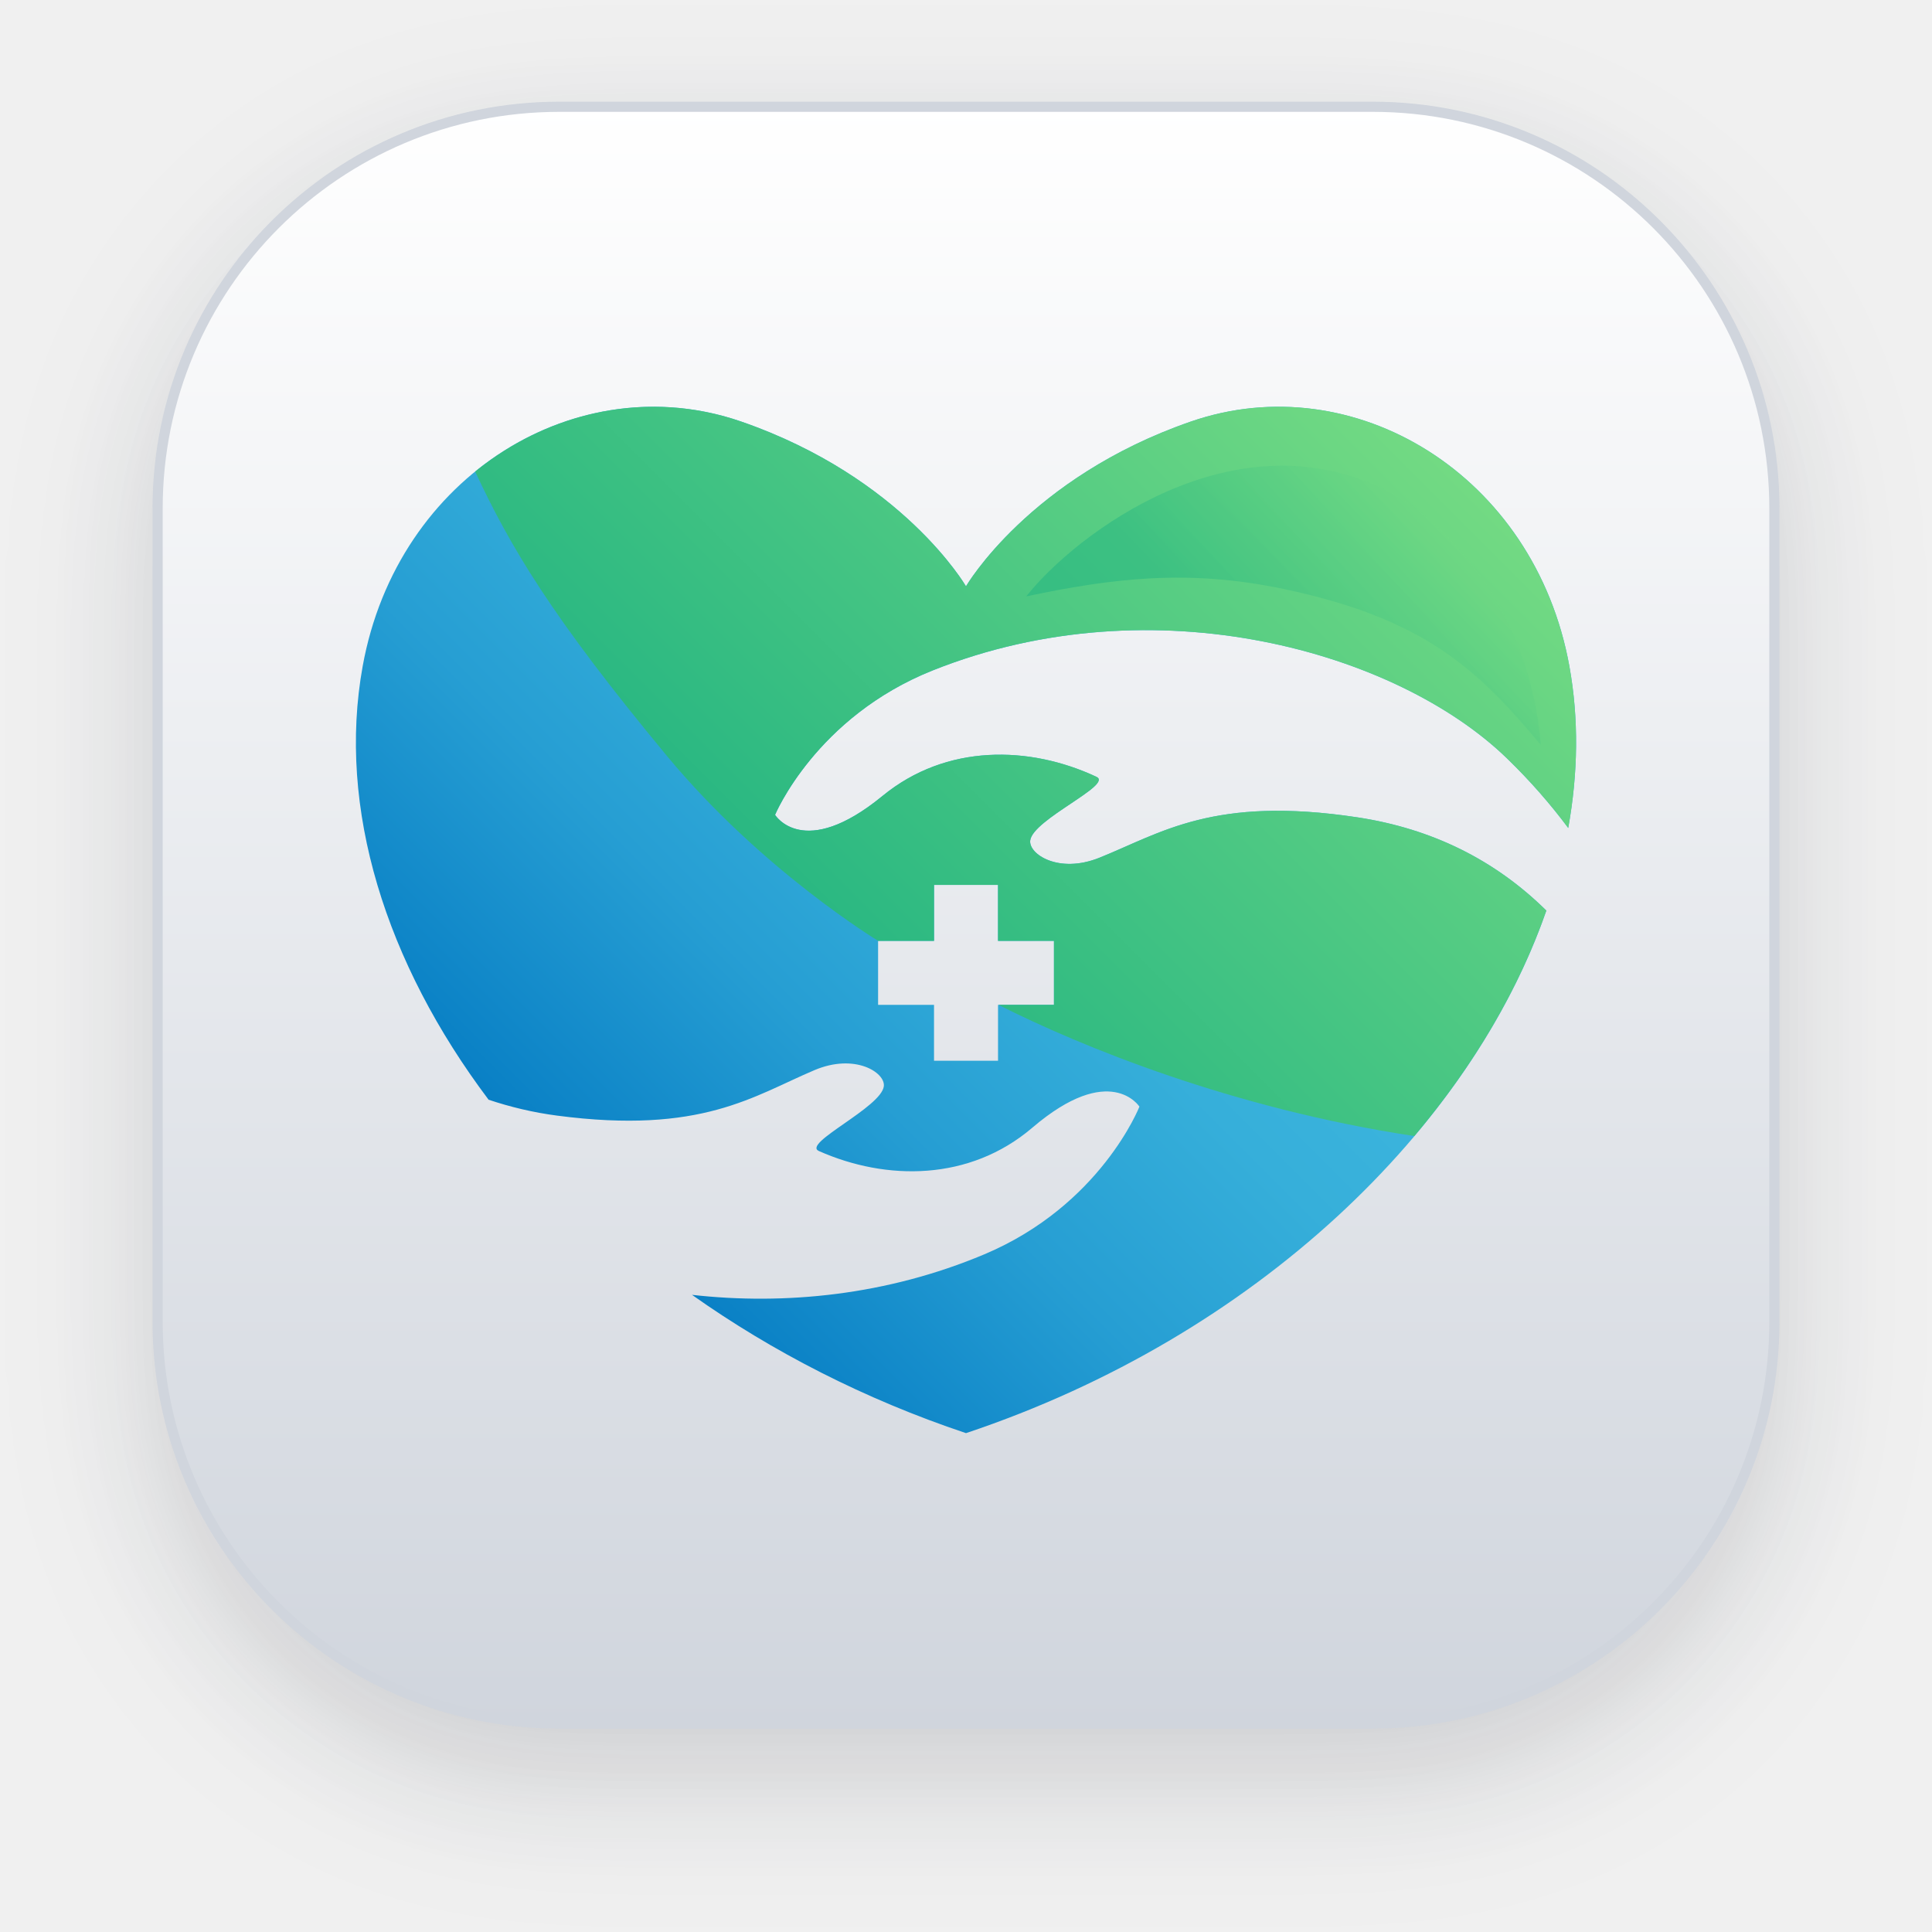
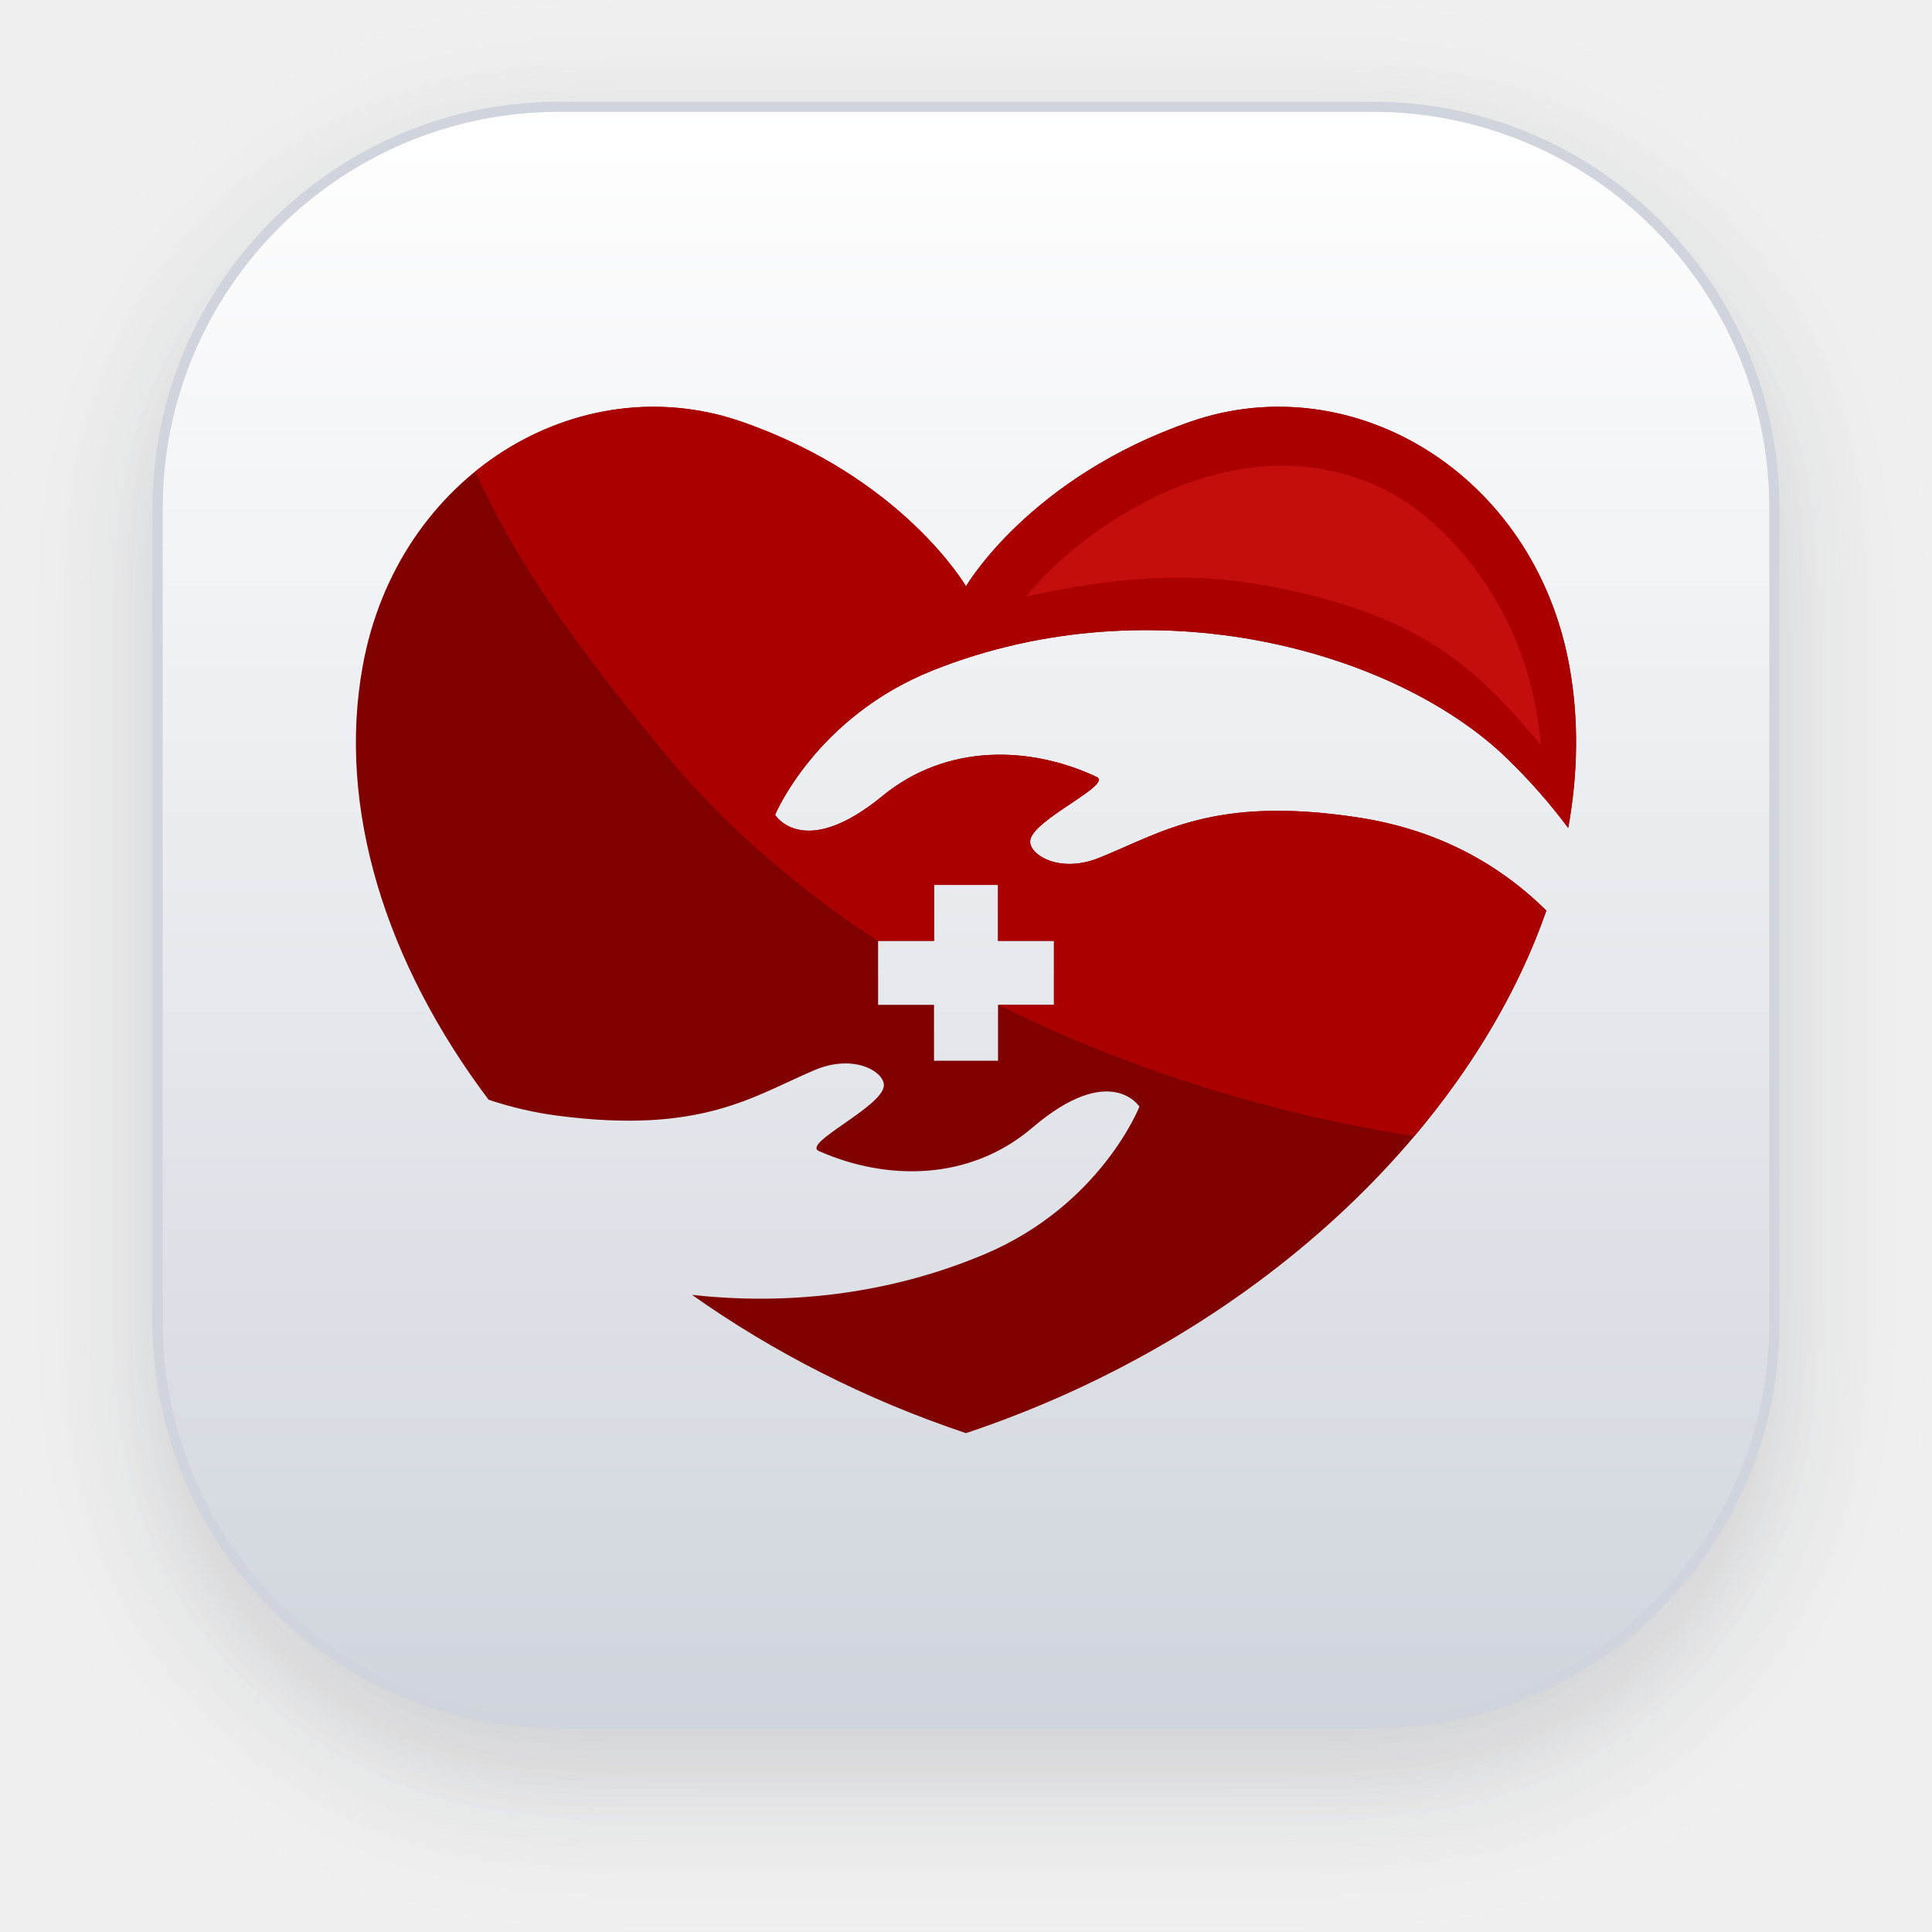
- <svg xmlns="http://www.w3.org/2000/svg" width="38" height="38" viewBox="0 0 38 38" fill="none">
-   <g filter="url(#filter0_dd_4072_258)">
-     <rect x="3.1" y="2.1" width="31.8" height="31.8" rx="7.9" fill="white" />
-     <rect x="3.1" y="2.1" width="31.8" height="31.8" rx="7.9" fill="url(#paint0_linear_4072_258)" />
-     <rect x="3.1" y="2.1" width="31.8" height="31.8" rx="7.9" stroke="#D0D5DD" stroke-width="0.2" />
-     <path d="M18.355 13.183C22.71 11.45 27.474 12.819 29.637 14.913C30.106 15.367 30.504 15.828 30.845 16.285C31.039 15.211 31.055 14.14 30.868 13.105C30.185 9.326 26.619 7.186 23.423 8.291C20.241 9.392 19 11.532 19 11.532C19 11.532 17.759 9.392 14.578 8.291C11.381 7.186 7.816 9.327 7.133 13.105C6.628 15.894 7.584 18.939 9.61 21.63C10.037 21.773 10.485 21.881 10.959 21.943C13.798 22.316 14.818 21.557 16.018 21.049C16.814 20.711 17.413 21.094 17.384 21.363C17.339 21.779 15.769 22.489 16.106 22.639C17.435 23.229 19.072 23.233 20.305 22.18C21.838 20.871 22.411 21.766 22.411 21.766C22.411 21.766 21.65 23.708 19.358 24.672C17.446 25.476 15.442 25.674 13.611 25.468C15.19 26.585 17.003 27.52 19 28.188C24.71 26.278 28.928 22.187 30.415 17.91C29.407 16.916 28.172 16.3 26.699 16.076C23.867 15.647 22.832 16.386 21.623 16.871C20.82 17.193 20.229 16.798 20.263 16.53C20.316 16.115 21.9 15.435 21.566 15.279C20.249 14.663 18.613 14.626 17.358 15.655C15.8 16.933 15.245 16.027 15.245 16.027C15.245 16.027 16.044 14.101 18.355 13.183ZM17.271 18.505H18.371V17.405H19.63V18.505H20.73V19.764H19.63V20.864H18.371V19.764H17.271V18.505Z" fill="url(#paint1_linear_4072_258)" />
-     <path d="M17.271 18.505H18.371V17.405H19.63V18.505H20.73V19.764H19.638C21.26 20.583 24.238 21.803 27.818 22.345C28.996 20.952 29.881 19.443 30.414 17.91C29.407 16.916 28.171 16.3 26.699 16.076C23.867 15.647 22.832 16.386 21.623 16.871C20.82 17.193 20.228 16.798 20.263 16.53C20.316 16.115 21.9 15.435 21.566 15.279C20.249 14.663 18.612 14.626 17.358 15.655C15.8 16.933 15.244 16.027 15.244 16.027C15.244 16.027 16.044 14.101 18.354 13.182C22.71 11.45 27.474 12.818 29.637 14.913C30.106 15.367 30.504 15.827 30.845 16.285C31.039 15.21 31.055 14.14 30.868 13.105C30.184 9.326 26.619 7.185 23.423 8.291C20.241 9.392 19 11.532 19 11.532C19 11.532 17.759 9.392 14.577 8.291C12.752 7.659 10.807 8.088 9.346 9.275C10.032 10.744 10.836 12.117 13.125 14.877C14.987 17.122 17.271 18.505 17.271 18.505Z" fill="url(#paint2_linear_4072_258)" />
-     <path opacity="0.31" d="M27.277 9.65C24.271 8.139 21.169 10.489 20.185 11.73C21.882 11.373 23.367 11.189 25.246 11.584C28.025 12.168 29.065 13.171 30.306 14.654C30.087 11.907 28.352 10.19 27.277 9.65Z" fill="url(#paint3_linear_4072_258)" />
+ <svg xmlns="http://www.w3.org/2000/svg" width="38" height="38" viewBox="0 0 38 38" fill="none" version="1.1" id="svg19">
+   <g filter="url(#filter0_dd_4072_258)" id="g5">
+     <rect x="3.1" y="2.1" width="31.8" height="31.8" rx="7.9" fill="white" id="rect1" />
+     <rect x="3.1" y="2.1" width="31.8" height="31.8" rx="7.9" fill="url(#paint0_linear_4072_258)" id="rect2" />
+     <rect x="3.1" y="2.1" width="31.8" height="31.8" rx="7.9" stroke="#D0D5DD" stroke-width="0.2" id="rect3" />
+     <path d="M18.355 13.183C22.71 11.45 27.474 12.819 29.637 14.913C30.106 15.367 30.504 15.828 30.845 16.285C31.039 15.211 31.055 14.14 30.868 13.105C30.185 9.326 26.619 7.186 23.423 8.291C20.241 9.392 19 11.532 19 11.532C19 11.532 17.759 9.392 14.578 8.291C11.381 7.186 7.816 9.327 7.133 13.105C6.628 15.894 7.584 18.939 9.61 21.63C10.037 21.773 10.485 21.881 10.959 21.943C13.798 22.316 14.818 21.557 16.018 21.049C16.814 20.711 17.413 21.094 17.384 21.363C17.339 21.779 15.769 22.489 16.106 22.639C17.435 23.229 19.072 23.233 20.305 22.18C21.838 20.871 22.411 21.766 22.411 21.766C22.411 21.766 21.65 23.708 19.358 24.672C17.446 25.476 15.442 25.674 13.611 25.468C15.19 26.585 17.003 27.52 19 28.188C24.71 26.278 28.928 22.187 30.415 17.91C29.407 16.916 28.172 16.3 26.699 16.076C23.867 15.647 22.832 16.386 21.623 16.871C20.82 17.193 20.229 16.798 20.263 16.53C20.316 16.115 21.9 15.435 21.566 15.279C20.249 14.663 18.613 14.626 17.358 15.655C15.8 16.933 15.245 16.027 15.245 16.027C15.245 16.027 16.044 14.101 18.355 13.183ZM17.271 18.505H18.371V17.405H19.63V18.505H20.73V19.764H19.63V20.864H18.371V19.764H17.271V18.505Z" fill="url(#paint1_linear_4072_258)" id="path3" style="fill:#800000" />
+     <path d="M17.271 18.505H18.371V17.405H19.63V18.505H20.73V19.764H19.638C21.26 20.583 24.238 21.803 27.818 22.345C28.996 20.952 29.881 19.443 30.414 17.91C29.407 16.916 28.171 16.3 26.699 16.076C23.867 15.647 22.832 16.386 21.623 16.871C20.82 17.193 20.228 16.798 20.263 16.53C20.316 16.115 21.9 15.435 21.566 15.279C20.249 14.663 18.612 14.626 17.358 15.655C15.8 16.933 15.244 16.027 15.244 16.027C15.244 16.027 16.044 14.101 18.354 13.182C22.71 11.45 27.474 12.818 29.637 14.913C30.106 15.367 30.504 15.827 30.845 16.285C31.039 15.21 31.055 14.14 30.868 13.105C30.184 9.326 26.619 7.185 23.423 8.291C20.241 9.392 19 11.532 19 11.532C19 11.532 17.759 9.392 14.577 8.291C12.752 7.659 10.807 8.088 9.346 9.275C10.032 10.744 10.836 12.117 13.125 14.877C14.987 17.122 17.271 18.505 17.271 18.505Z" fill="url(#paint2_linear_4072_258)" id="path4" style="fill:#aa0000" />
+     <path opacity="0.31" d="M27.277 9.65C24.271 8.139 21.169 10.489 20.185 11.73C21.882 11.373 23.367 11.189 25.246 11.584C28.025 12.168 29.065 13.171 30.306 14.654C30.087 11.907 28.352 10.19 27.277 9.65Z" fill="url(#paint3_linear_4072_258)" id="path5" style="fill:#ff2a2a" />
  </g>
-   <defs>
+   <defs id="defs19">
    <filter id="filter0_dd_4072_258" x="0" y="0" width="38" height="38" filterUnits="userSpaceOnUse" color-interpolation-filters="sRGB">
-       <feFlood flood-opacity="0" result="BackgroundImageFix" />
-       <feColorMatrix in="SourceAlpha" type="matrix" values="0 0 0 0 0 0 0 0 0 0 0 0 0 0 0 0 0 0 127 0" result="hardAlpha" />
-       <feOffset dy="1" />
-       <feGaussianBlur stdDeviation="1" />
-       <feColorMatrix type="matrix" values="0 0 0 0 0.063 0 0 0 0 0.094 0 0 0 0 0.157 0 0 0 0.06 0" />
-       <feBlend mode="normal" in2="BackgroundImageFix" result="effect1_dropShadow_4072_258" />
-       <feColorMatrix in="SourceAlpha" type="matrix" values="0 0 0 0 0 0 0 0 0 0 0 0 0 0 0 0 0 0 127 0" result="hardAlpha" />
-       <feOffset dy="1" />
-       <feGaussianBlur stdDeviation="1.5" />
-       <feColorMatrix type="matrix" values="0 0 0 0 0.063 0 0 0 0 0.094 0 0 0 0 0.157 0 0 0 0.1 0" />
-       <feBlend mode="normal" in2="effect1_dropShadow_4072_258" result="effect2_dropShadow_4072_258" />
-       <feBlend mode="normal" in="SourceGraphic" in2="effect2_dropShadow_4072_258" result="shape" />
+       <feFlood flood-opacity="0" result="BackgroundImageFix" id="feFlood5" />
+       <feColorMatrix in="SourceAlpha" type="matrix" values="0 0 0 0 0 0 0 0 0 0 0 0 0 0 0 0 0 0 127 0" result="hardAlpha" id="feColorMatrix5" />
+       <feOffset dy="1" id="feOffset5" />
+       <feGaussianBlur stdDeviation="1" id="feGaussianBlur5" />
+       <feColorMatrix type="matrix" values="0 0 0 0 0.063 0 0 0 0 0.094 0 0 0 0 0.157 0 0 0 0.06 0" id="feColorMatrix6" />
+       <feBlend mode="normal" in2="BackgroundImageFix" result="effect1_dropShadow_4072_258" id="feBlend6" />
+       <feColorMatrix in="SourceAlpha" type="matrix" values="0 0 0 0 0 0 0 0 0 0 0 0 0 0 0 0 0 0 127 0" result="hardAlpha" id="feColorMatrix7" />
+       <feOffset dy="1" id="feOffset7" />
+       <feGaussianBlur stdDeviation="1.5" id="feGaussianBlur7" />
+       <feColorMatrix type="matrix" values="0 0 0 0 0.063 0 0 0 0 0.094 0 0 0 0 0.157 0 0 0 0.1 0" id="feColorMatrix8" />
+       <feBlend mode="normal" in2="effect1_dropShadow_4072_258" result="effect2_dropShadow_4072_258" id="feBlend8" />
+       <feBlend mode="normal" in="SourceGraphic" in2="effect2_dropShadow_4072_258" result="shape" id="feBlend9" />
    </filter>
    <linearGradient id="paint0_linear_4072_258" x1="19" y1="2" x2="19" y2="34" gradientUnits="userSpaceOnUse">
-       <stop stop-color="white" />
-       <stop offset="1" stop-color="#D0D5DD" />
+       <stop stop-color="white" id="stop9" />
+       <stop offset="1" stop-color="#D0D5DD" id="stop10" />
    </linearGradient>
    <linearGradient id="paint1_linear_4072_258" x1="10.199" y1="24.214" x2="27.835" y2="6.578" gradientUnits="userSpaceOnUse">
-       <stop stop-color="#0076C1" />
-       <stop offset="0.074" stop-color="#0B82C6" />
-       <stop offset="0.277" stop-color="#269ED3" />
-       <stop offset="0.455" stop-color="#36AFDA" />
-       <stop offset="0.587" stop-color="#3CB5DD" />
+       <stop stop-color="#0076C1" id="stop11" />
+       <stop offset="0.074" stop-color="#0B82C6" id="stop12" />
+       <stop offset="0.277" stop-color="#269ED3" id="stop13" />
+       <stop offset="0.455" stop-color="#36AFDA" id="stop14" />
+       <stop offset="0.587" stop-color="#3CB5DD" id="stop15" />
    </linearGradient>
    <linearGradient id="paint2_linear_4072_258" x1="10.139" y1="24.254" x2="27.827" y2="6.565" gradientUnits="userSpaceOnUse">
-       <stop stop-color="#00A482" />
-       <stop offset="1" stop-color="#79DD83" />
+       <stop stop-color="#00A482" id="stop16" />
+       <stop offset="1" stop-color="#79DD83" id="stop17" />
    </linearGradient>
    <linearGradient id="paint3_linear_4072_258" x1="24.861" y1="13.507" x2="28.529" y2="10.113" gradientUnits="userSpaceOnUse">
-       <stop stop-color="#00A482" />
-       <stop offset="1" stop-color="#79DD83" />
+       <stop stop-color="#00A482" id="stop18" />
+       <stop offset="1" stop-color="#79DD83" id="stop19" />
    </linearGradient>
  </defs>
</svg>
